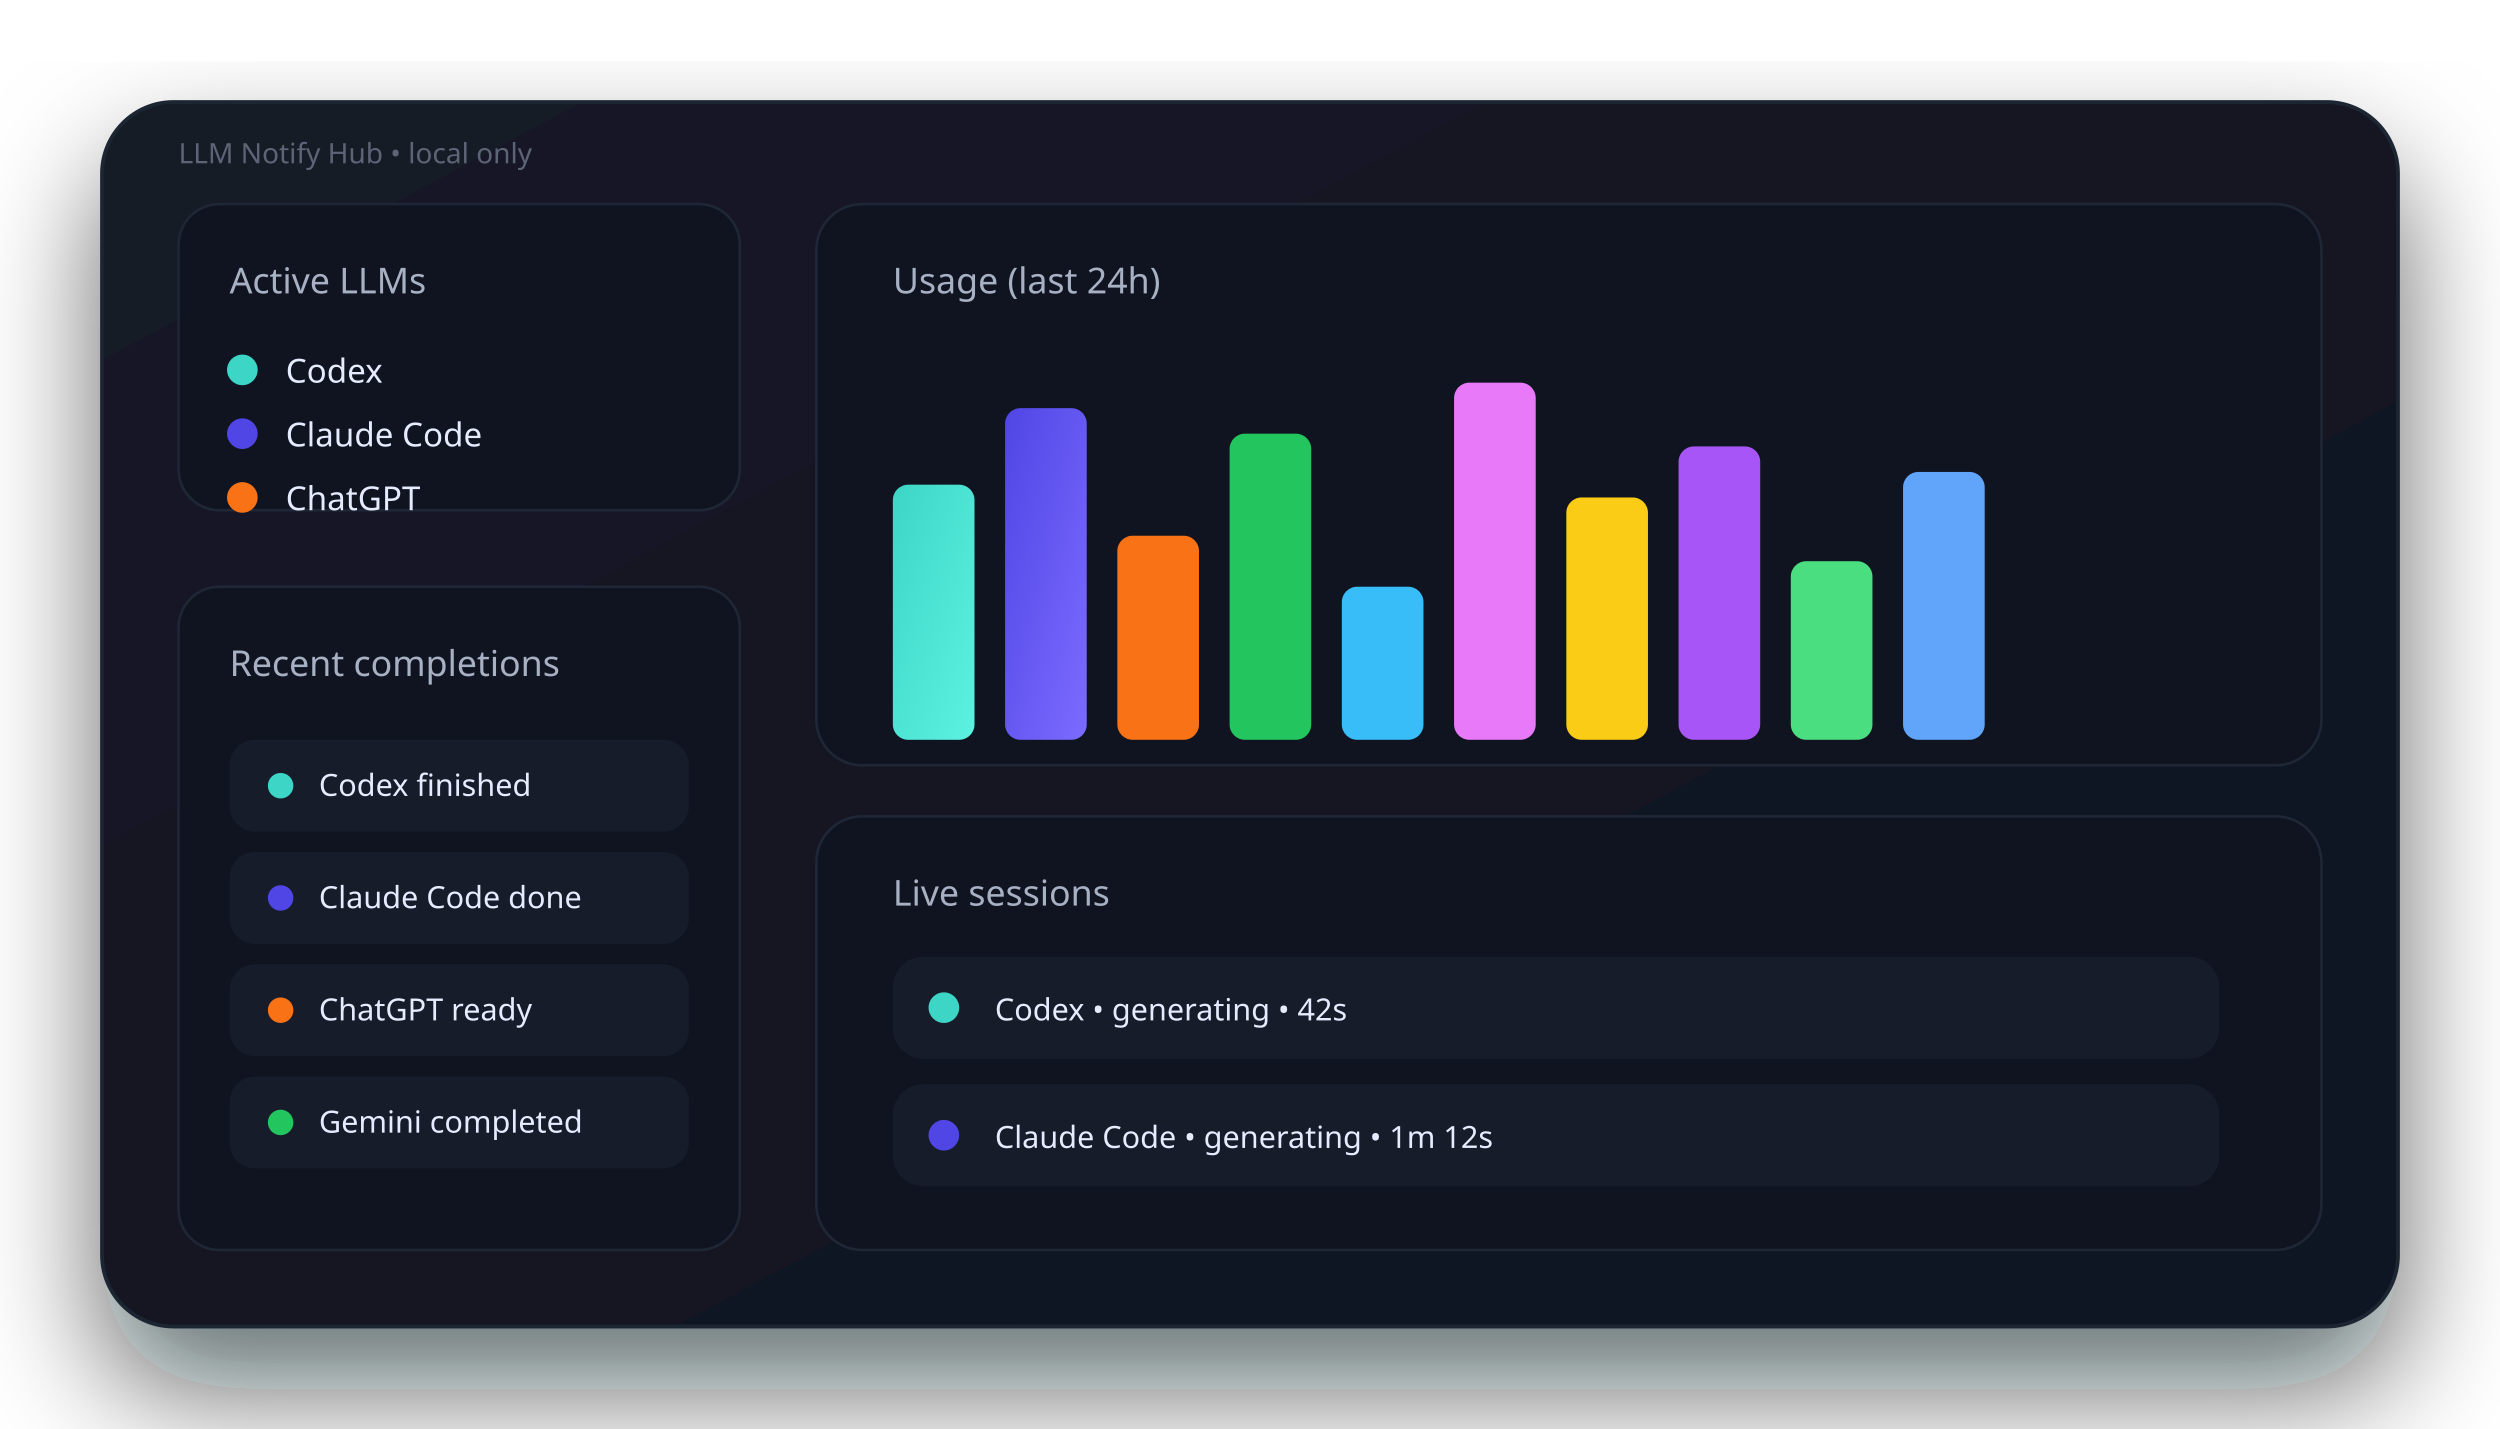
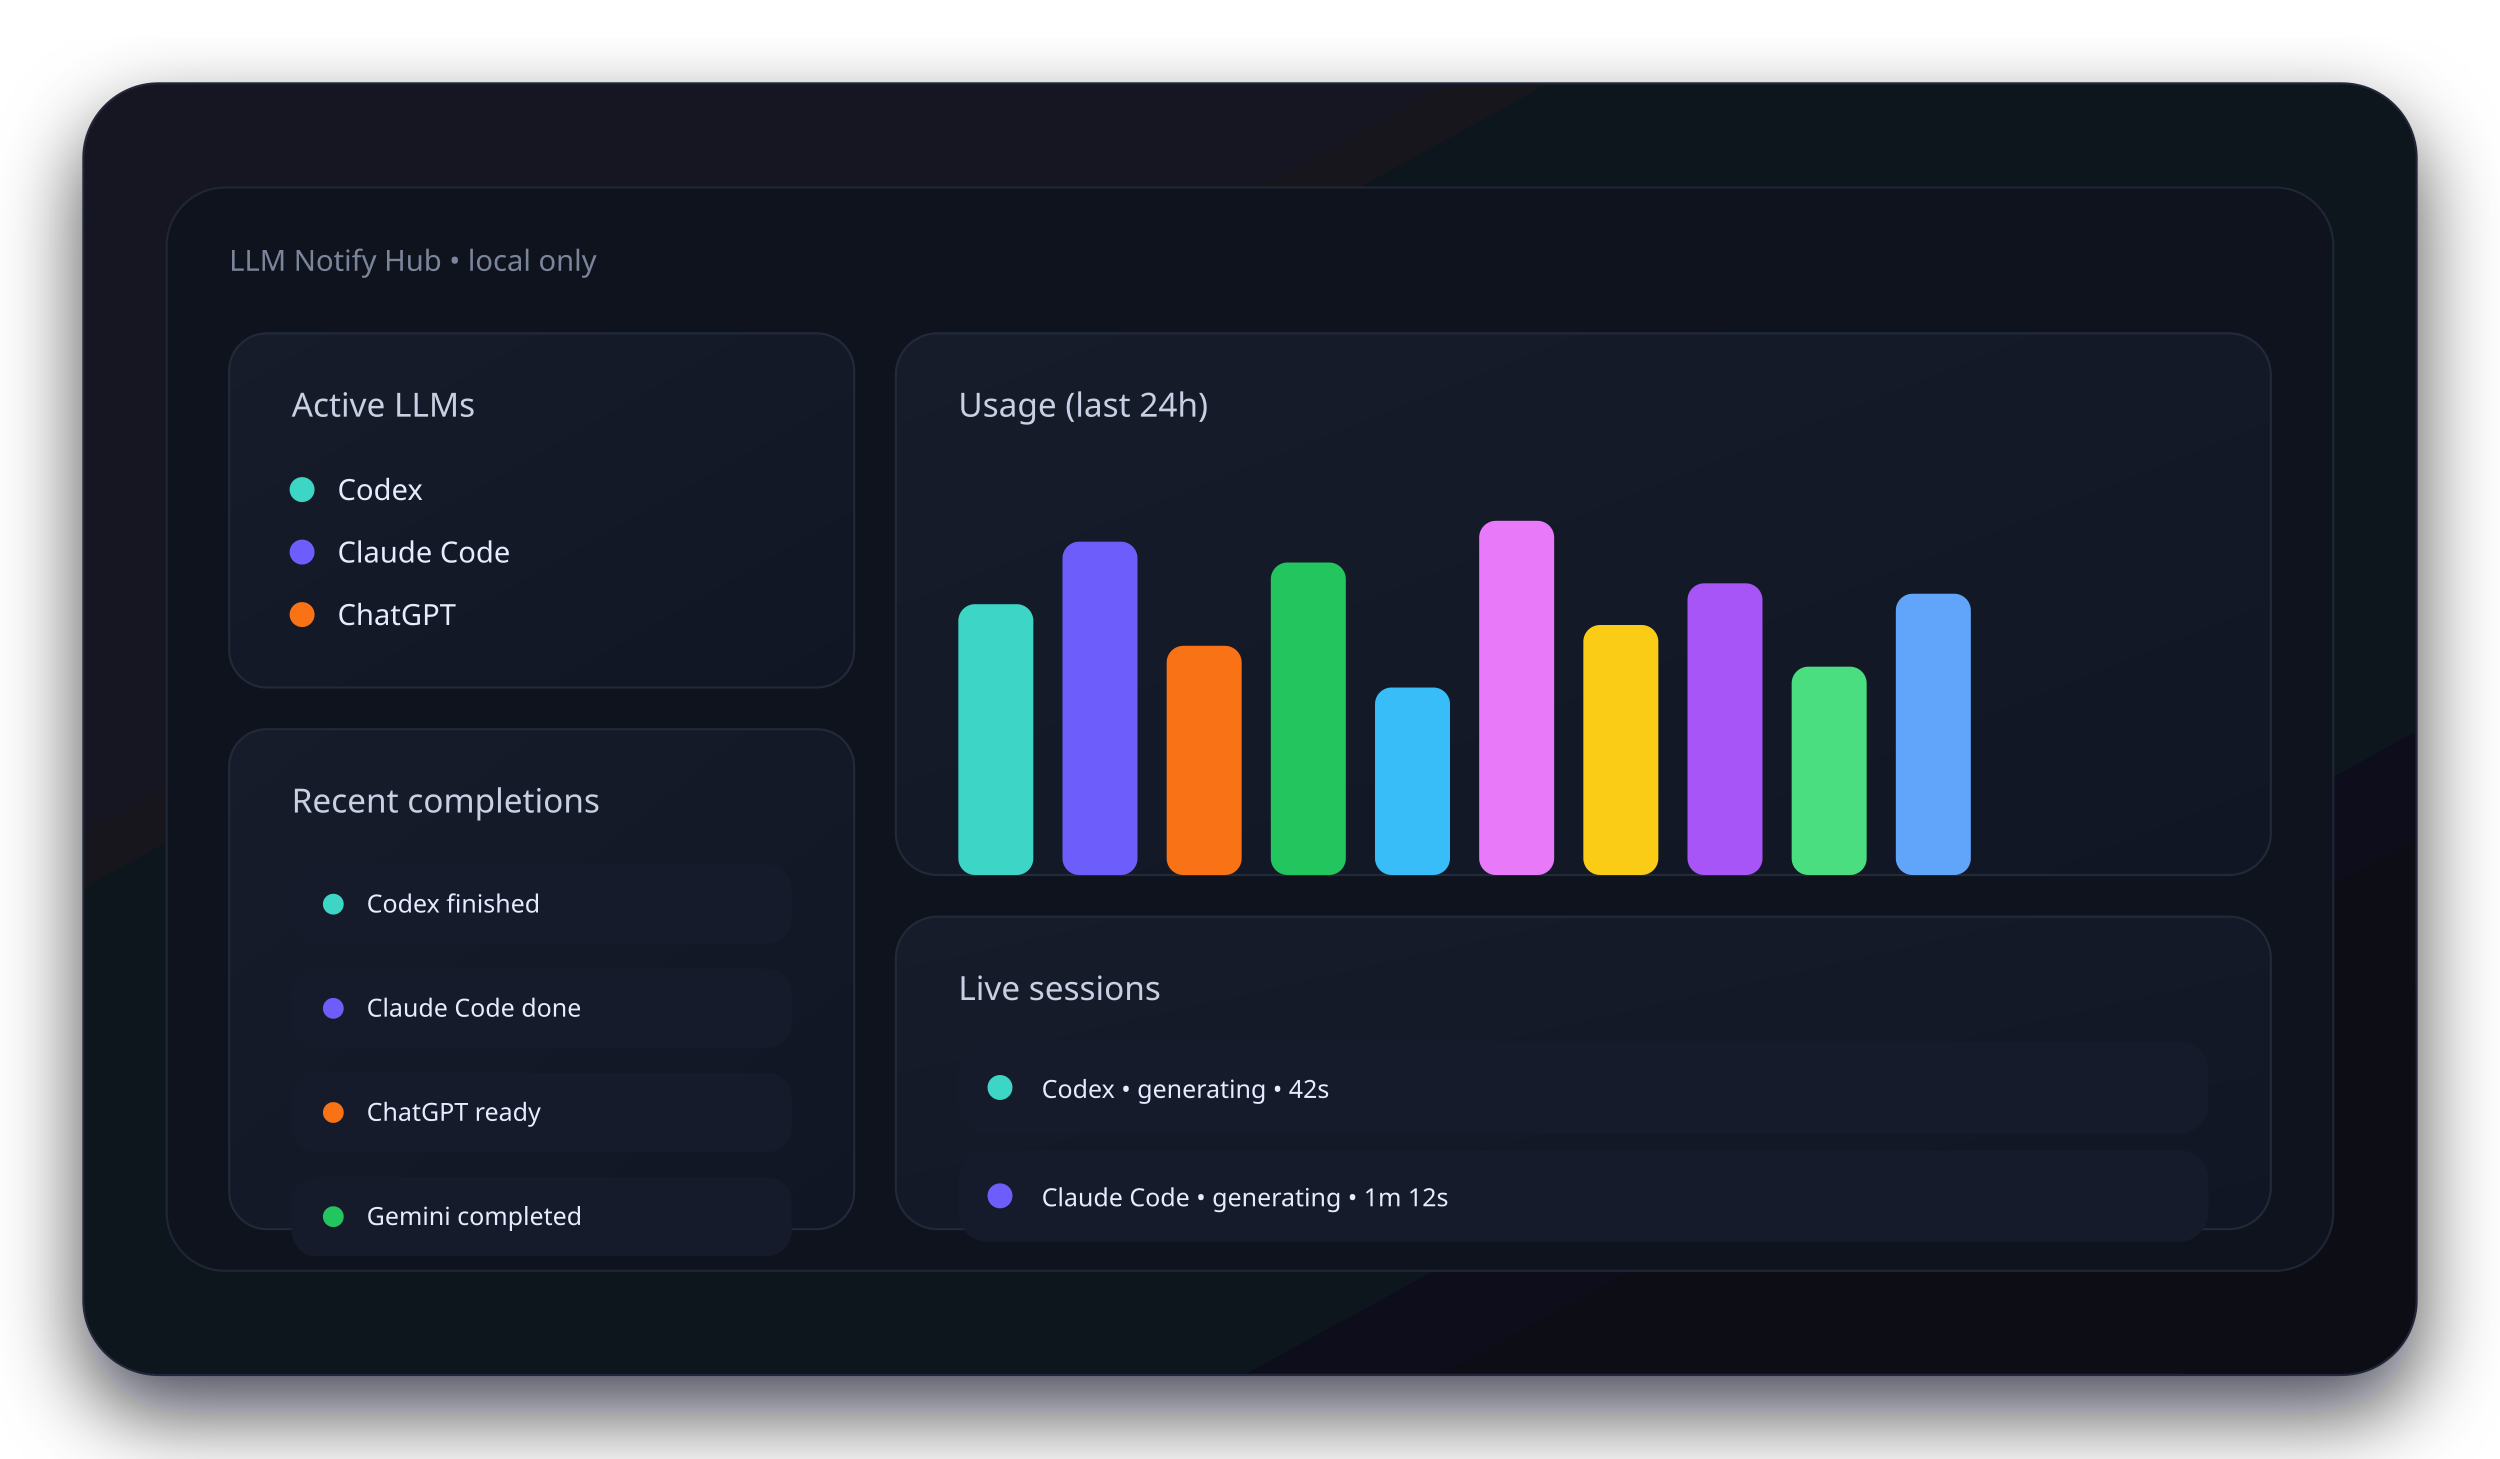
- <svg xmlns="http://www.w3.org/2000/svg" width="980" height="560" viewBox="0 0 980 560" fill="none">
+ <svg xmlns="http://www.w3.org/2000/svg" width="1200" height="700" viewBox="0 0 1200 700" fill="none">
  <defs>
-     <linearGradient id="card" x1="0" y1="0" x2="1" y2="1">
-       <stop offset="0" stop-color="#141a26" />
-       <stop offset="1" stop-color="#101521" />
+     <linearGradient id="shell" x1="0" y1="0" x2="1" y2="1">
+       <stop offset="0" stop-color="#141923" />
+       <stop offset="1" stop-color="#0c0f17" />
    </linearGradient>
-     <linearGradient id="accent" x1="0" y1="0" x2="1" y2="1">
-       <stop offset="0" stop-color="#3dd6c6" />
-       <stop offset="1" stop-color="#5cf2e2" />
+     <linearGradient id="panel" x1="0" y1="0" x2="1" y2="1">
+       <stop offset="0" stop-color="#161c2a" />
+       <stop offset="1" stop-color="#111624" />
    </linearGradient>
-     <linearGradient id="accent2" x1="0" y1="0" x2="1" y2="1">
-       <stop offset="0" stop-color="#4f46e5" />
-       <stop offset="1" stop-color="#7c6bff" />
-     </linearGradient>
-     <filter id="shadow" x="-20" y="-20" width="1020" height="600" filterUnits="userSpaceOnUse" color-interpolation-filters="sRGB">
-       <feDropShadow dx="0" dy="24" stdDeviation="24" flood-color="#05080f" flood-opacity="0.6" />
+     <filter id="soft" x="-40" y="-40" width="1280" height="780" filterUnits="userSpaceOnUse" color-interpolation-filters="sRGB">
+       <feDropShadow dx="0" dy="18" stdDeviation="20" flood-color="#02040a" flood-opacity="0.7" />
    </filter>
  </defs>
-   <rect x="40" y="40" width="900" height="480" rx="28" fill="url(#card)" stroke="#1e2533" stroke-width="1.5" filter="url(#shadow)" />
-   <rect x="70" y="80" width="220" height="120" rx="16" fill="#0f1420" stroke="#1f2736" />
-   <text x="90" y="115" font-family="Space Grotesk" font-size="14" fill="#a8b0c3">Active LLMs</text>
-   <circle cx="95" cy="145" r="6" fill="#3dd6c6" />
-   <text x="112" y="150" font-family="Space Grotesk" font-size="13" fill="#e6ecff">Codex</text>
-   <circle cx="95" cy="170" r="6" fill="#4f46e5" />
-   <text x="112" y="175" font-family="Space Grotesk" font-size="13" fill="#e6ecff">Claude Code</text>
-   <circle cx="95" cy="195" r="6" fill="#f97316" />
-   <text x="112" y="200" font-family="Space Grotesk" font-size="13" fill="#e6ecff">ChatGPT</text>
-   <rect x="320" y="80" width="590" height="220" rx="18" fill="#0f1420" stroke="#1f2736" />
-   <text x="350" y="115" font-family="Space Grotesk" font-size="14" fill="#a8b0c3">Usage (last 24h)</text>
-   <g transform="translate(350,140)">
-     <rect width="32" height="100" y="50" rx="6" fill="url(#accent)" />
-     <rect x="44" width="32" height="130" y="20" rx="6" fill="url(#accent2)" />
-     <rect x="88" width="32" height="80" y="70" rx="6" fill="#f97316" />
-     <rect x="132" width="32" height="120" y="30" rx="6" fill="#22c55e" />
-     <rect x="176" width="32" height="60" y="90" rx="6" fill="#38bdf8" />
-     <rect x="220" width="32" height="140" y="10" rx="6" fill="#e879f9" />
-     <rect x="264" width="32" height="95" y="55" rx="6" fill="#facc15" />
-     <rect x="308" width="32" height="115" y="35" rx="6" fill="#a855f7" />
-     <rect x="352" width="32" height="70" y="80" rx="6" fill="#4ade80" />
-     <rect x="396" width="32" height="105" y="45" rx="6" fill="#60a5fa" />
+   <rect x="40" y="40" width="1120" height="620" rx="36" fill="url(#shell)" stroke="#202838" filter="url(#soft)" />
+   <rect x="80" y="90" width="1040" height="520" rx="28" fill="#0f131e" stroke="#1f2635" />
+   <text x="110" y="130" font-family="Space Grotesk" font-size="14" fill="#7b859a">LLM Notify Hub • local only</text>
+   <rect x="110" y="160" width="300" height="170" rx="18" fill="url(#panel)" stroke="#222a3a" />
+   <text x="140" y="200" font-family="Space Grotesk" font-size="16" fill="#c8d0e3">Active LLMs</text>
+   <circle cx="145" cy="235" r="6" fill="#3dd6c6" />
+   <text x="162" y="240" font-family="Space Grotesk" font-size="14" fill="#e6ecff">Codex</text>
+   <circle cx="145" cy="265" r="6" fill="#6d5efc" />
+   <text x="162" y="270" font-family="Space Grotesk" font-size="14" fill="#e6ecff">Claude Code</text>
+   <circle cx="145" cy="295" r="6" fill="#f97316" />
+   <text x="162" y="300" font-family="Space Grotesk" font-size="14" fill="#e6ecff">ChatGPT</text>
+   <rect x="110" y="350" width="300" height="240" rx="18" fill="url(#panel)" stroke="#222a3a" />
+   <text x="140" y="390" font-family="Space Grotesk" font-size="16" fill="#c8d0e3">Recent completions</text>
+   <rect x="140" y="415" width="240" height="38" rx="12" fill="#151b2a" />
+   <rect x="140" y="465" width="240" height="38" rx="12" fill="#151b2a" />
+   <rect x="140" y="515" width="240" height="38" rx="12" fill="#151b2a" />
+   <rect x="140" y="565" width="240" height="38" rx="12" fill="#151b2a" />
+   <circle cx="160" cy="434" r="5" fill="#3dd6c6" />
+   <circle cx="160" cy="484" r="5" fill="#6d5efc" />
+   <circle cx="160" cy="534" r="5" fill="#f97316" />
+   <circle cx="160" cy="584" r="5" fill="#22c55e" />
+   <text x="176" y="438" font-family="Space Grotesk" font-size="12" fill="#e6ecff">Codex finished</text>
+   <text x="176" y="488" font-family="Space Grotesk" font-size="12" fill="#e6ecff">Claude Code done</text>
+   <text x="176" y="538" font-family="Space Grotesk" font-size="12" fill="#e6ecff">ChatGPT ready</text>
+   <text x="176" y="588" font-family="Space Grotesk" font-size="12" fill="#e6ecff">Gemini completed</text>
+   <rect x="430" y="160" width="660" height="260" rx="20" fill="url(#panel)" stroke="#222a3a" />
+   <text x="460" y="200" font-family="Space Grotesk" font-size="16" fill="#c8d0e3">Usage (last 24h)</text>
+   <g transform="translate(460,230)">
+     <rect width="36" height="130" y="60" rx="8" fill="#3dd6c6" />
+     <rect x="50" width="36" height="160" y="30" rx="8" fill="#6d5efc" />
+     <rect x="100" width="36" height="110" y="80" rx="8" fill="#f97316" />
+     <rect x="150" width="36" height="150" y="40" rx="8" fill="#22c55e" />
+     <rect x="200" width="36" height="90" y="100" rx="8" fill="#38bdf8" />
+     <rect x="250" width="36" height="170" y="20" rx="8" fill="#e879f9" />
+     <rect x="300" width="36" height="120" y="70" rx="8" fill="#facc15" />
+     <rect x="350" width="36" height="140" y="50" rx="8" fill="#a855f7" />
+     <rect x="400" width="36" height="100" y="90" rx="8" fill="#4ade80" />
+     <rect x="450" width="36" height="135" y="55" rx="8" fill="#60a5fa" />
  </g>
-   <rect x="70" y="230" width="220" height="260" rx="16" fill="#0f1420" stroke="#1f2736" />
-   <text x="90" y="265" font-family="Space Grotesk" font-size="14" fill="#a8b0c3">Recent completions</text>
-   <rect x="90" y="290" width="180" height="36" rx="10" fill="#161c2a" />
-   <rect x="90" y="334" width="180" height="36" rx="10" fill="#161c2a" />
-   <rect x="90" y="378" width="180" height="36" rx="10" fill="#161c2a" />
-   <rect x="90" y="422" width="180" height="36" rx="10" fill="#161c2a" />
-   <circle cx="110" cy="308" r="5" fill="#3dd6c6" />
-   <circle cx="110" cy="352" r="5" fill="#4f46e5" />
-   <circle cx="110" cy="396" r="5" fill="#f97316" />
-   <circle cx="110" cy="440" r="5" fill="#22c55e" />
-   <text x="125" y="312" font-family="Space Grotesk" font-size="12" fill="#e6ecff">Codex finished</text>
-   <text x="125" y="356" font-family="Space Grotesk" font-size="12" fill="#e6ecff">Claude Code done</text>
-   <text x="125" y="400" font-family="Space Grotesk" font-size="12" fill="#e6ecff">ChatGPT ready</text>
-   <text x="125" y="444" font-family="Space Grotesk" font-size="12" fill="#e6ecff">Gemini completed</text>
-   <rect x="320" y="320" width="590" height="170" rx="18" fill="#0f1420" stroke="#1f2736" />
-   <text x="350" y="355" font-family="Space Grotesk" font-size="14" fill="#a8b0c3">Live sessions</text>
-   <rect x="350" y="375" width="520" height="40" rx="12" fill="#161c2a" />
-   <rect x="350" y="425" width="520" height="40" rx="12" fill="#161c2a" />
-   <circle cx="370" cy="395" r="6" fill="#3dd6c6" />
-   <circle cx="370" cy="445" r="6" fill="#4f46e5" />
-   <text x="390" y="400" font-family="Space Grotesk" font-size="12" fill="#e6ecff">Codex • generating • 42s</text>
-   <text x="390" y="450" font-family="Space Grotesk" font-size="12" fill="#e6ecff">Claude Code • generating • 1m 12s</text>
-   <text x="70" y="64" font-family="IBM Plex Mono" font-size="11" fill="#5c6476">LLM Notify Hub • local only</text>
+   <rect x="430" y="440" width="660" height="150" rx="20" fill="url(#panel)" stroke="#222a3a" />
+   <text x="460" y="480" font-family="Space Grotesk" font-size="16" fill="#c8d0e3">Live sessions</text>
+   <rect x="460" y="500" width="600" height="44" rx="14" fill="#151b2a" />
+   <rect x="460" y="552" width="600" height="44" rx="14" fill="#151b2a" />
+   <circle cx="480" cy="522" r="6" fill="#3dd6c6" />
+   <circle cx="480" cy="574" r="6" fill="#6d5efc" />
+   <text x="500" y="527" font-family="Space Grotesk" font-size="12" fill="#e6ecff">Codex • generating • 42s</text>
+   <text x="500" y="579" font-family="Space Grotesk" font-size="12" fill="#e6ecff">Claude Code • generating • 1m 12s</text>
</svg>
